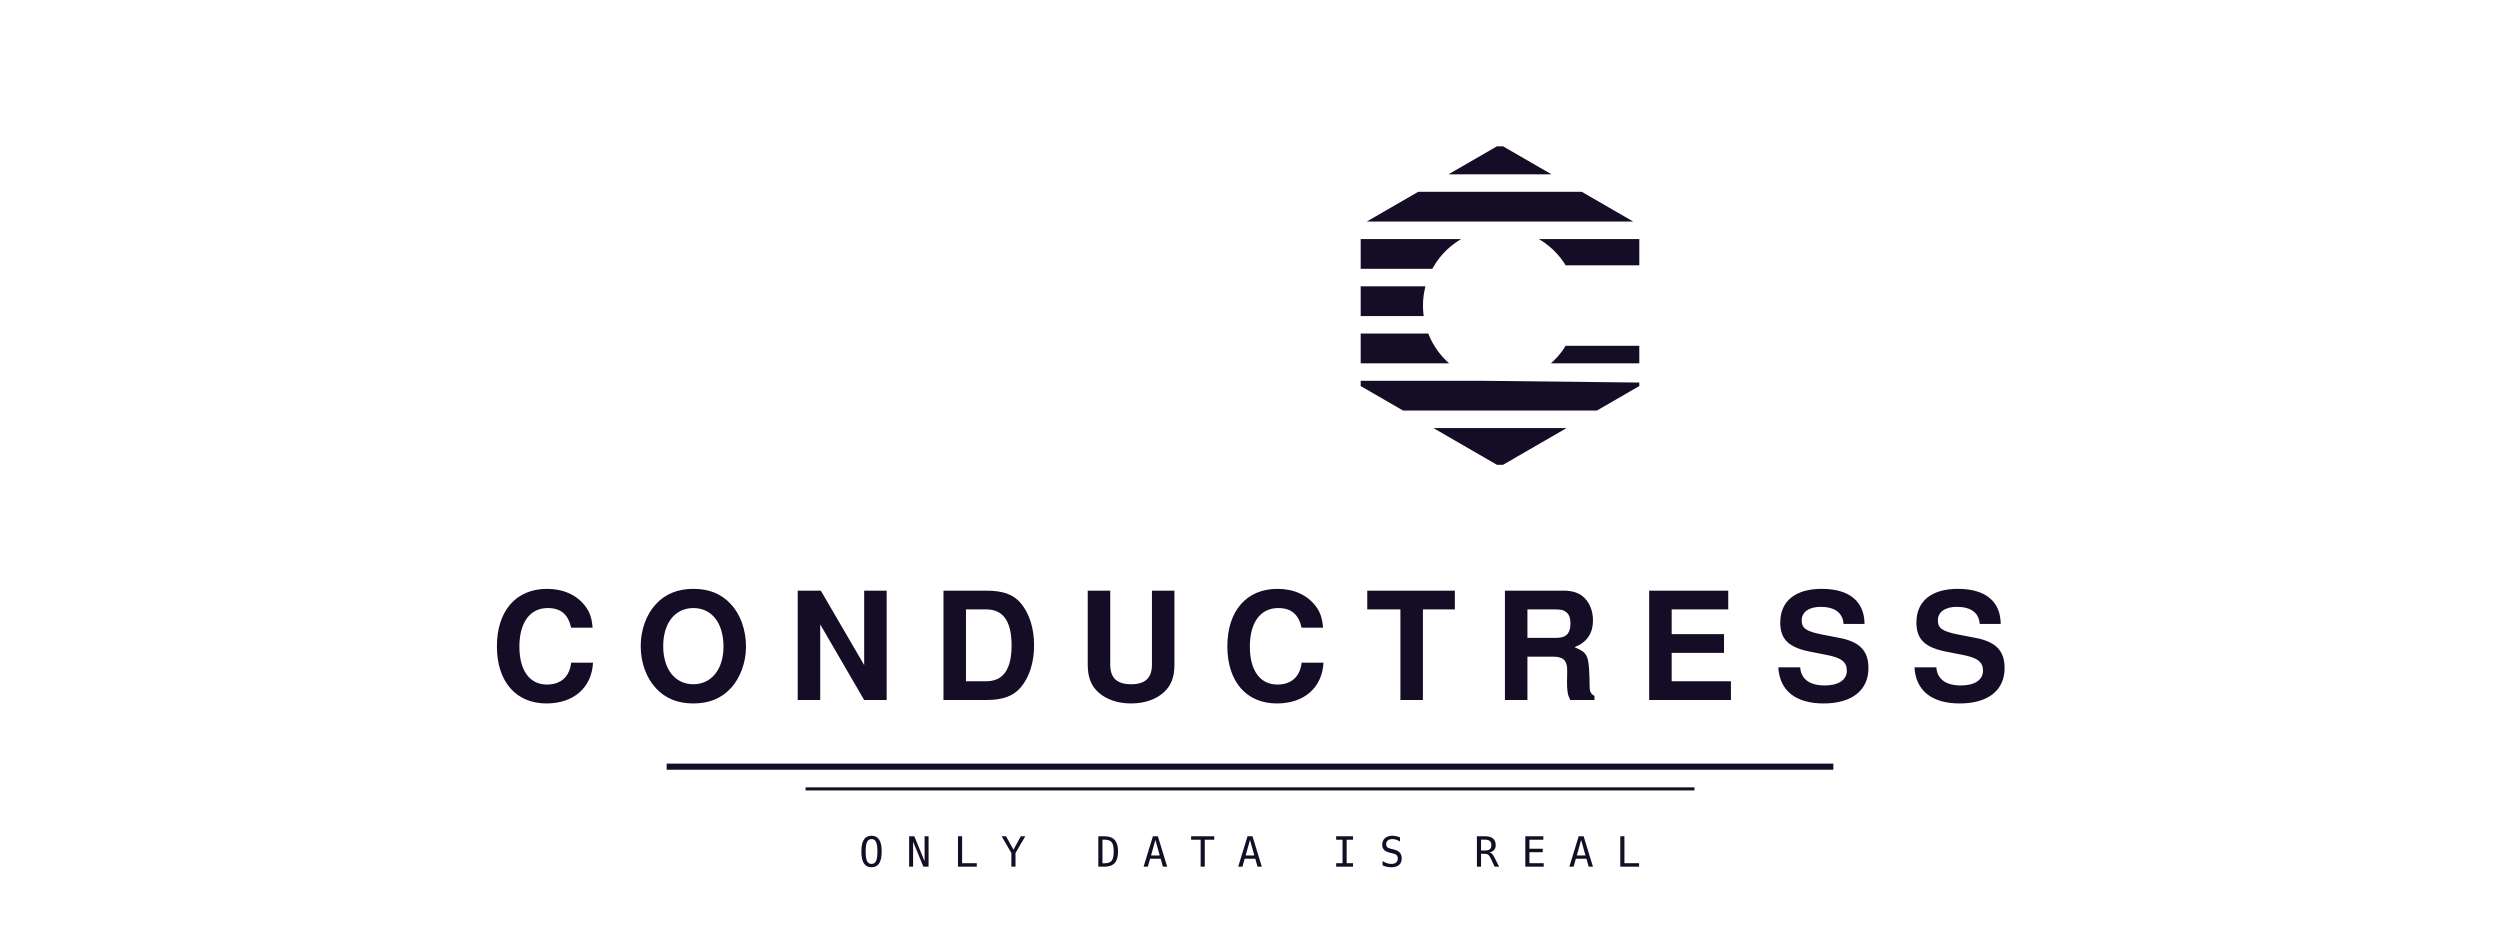
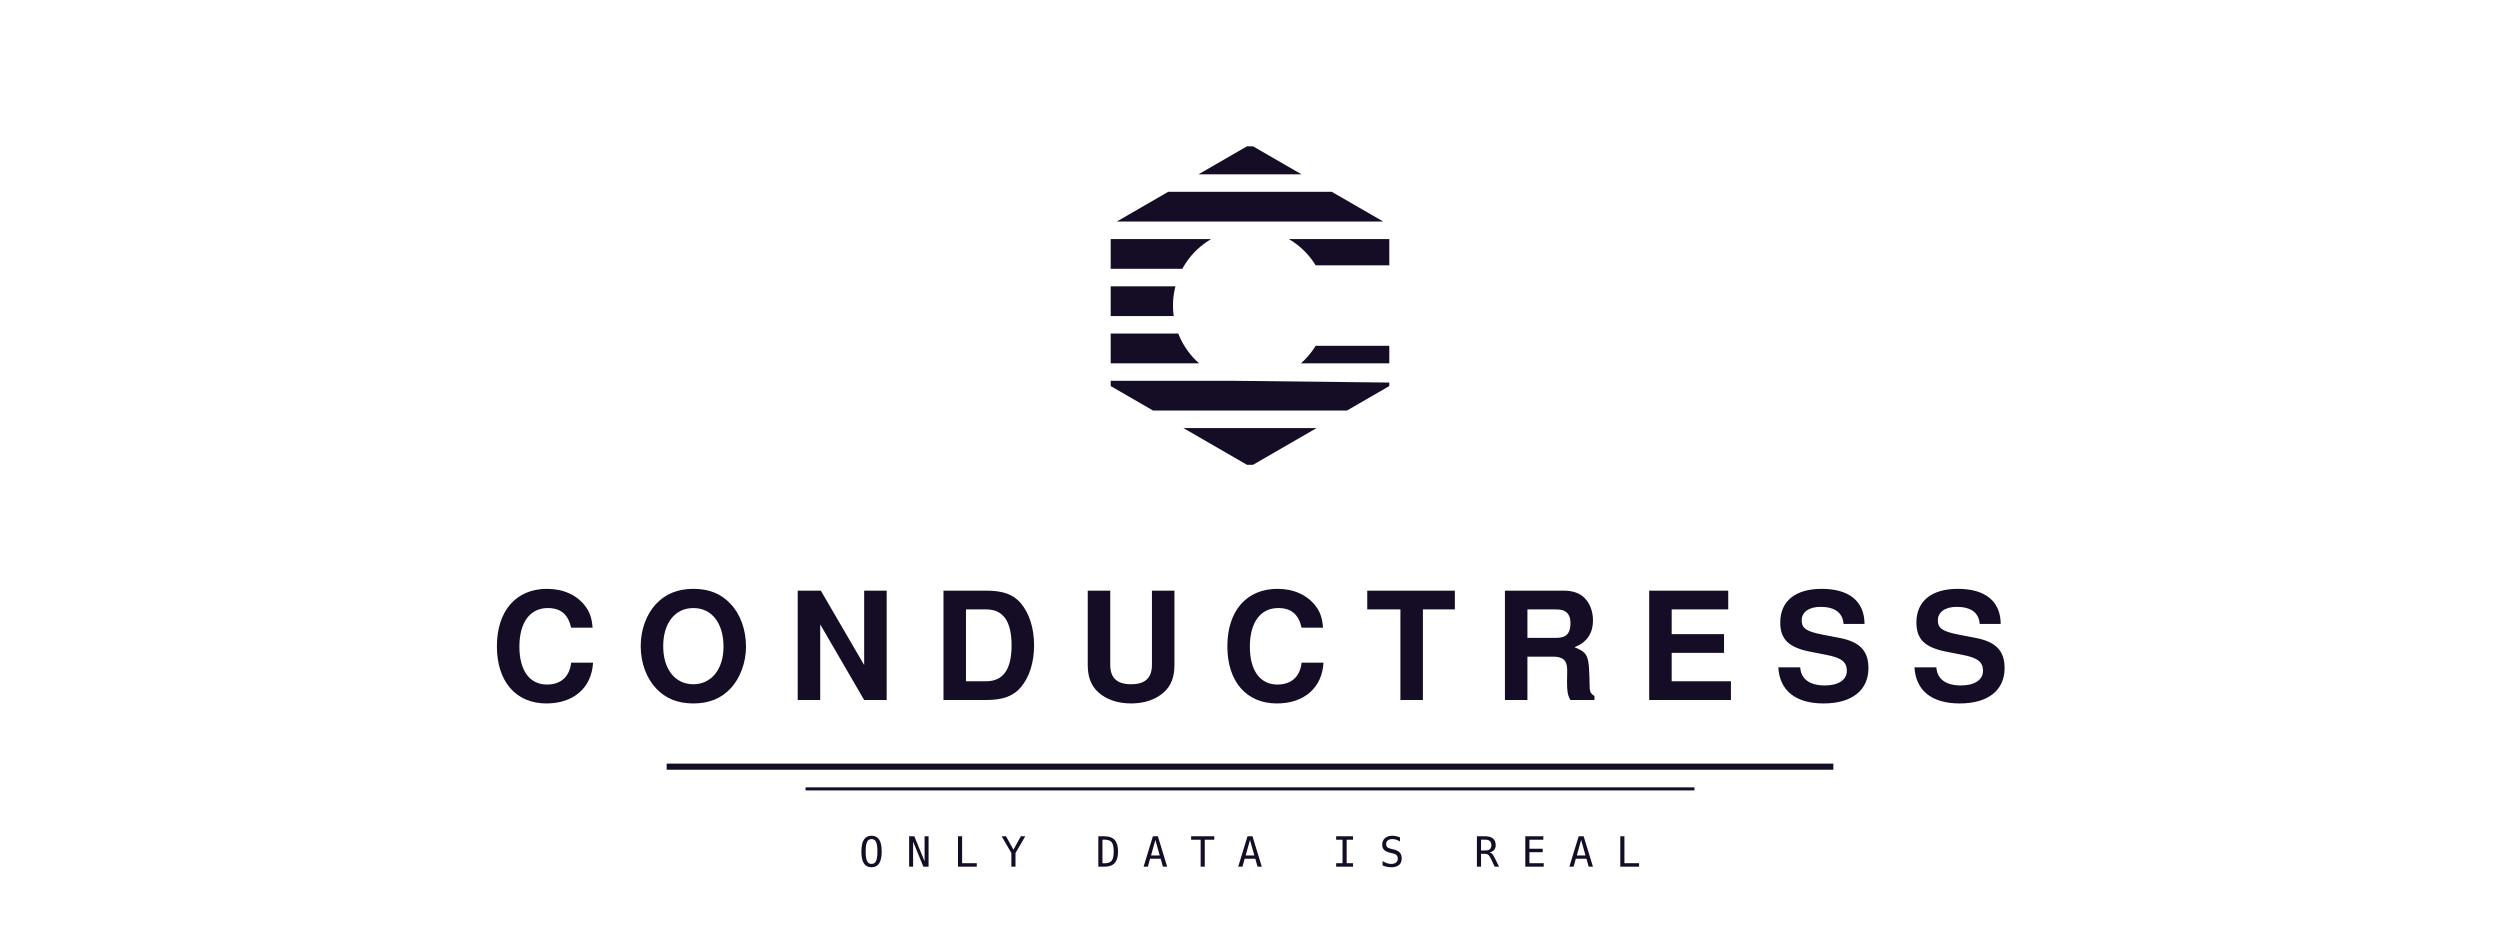
<svg xmlns="http://www.w3.org/2000/svg" viewBox="0 0 900 340" width="900" height="340" role="img" aria-label="Conductress">
  <g id="lead" fill="#150c26">
-     <path d="M538.90 52.67 L537.82 53.30 L536.72 53.93 L535.64 54.56 L534.54 55.19 L533.46 55.82 L532.36 56.45 L531.28 57.08 L530.18 57.71 L529.10 58.34 L528.00 58.97 L526.92 59.60 L525.83 60.23 L524.74 60.86 L523.65 61.49 L522.56 62.12 L521.47 62.75 L558.53 62.75 L557.44 62.12 L556.35 61.49 L555.26 60.86 L554.17 60.23 L553.08 59.60 L552.00 58.97 L550.90 58.34 L549.82 57.71 L548.72 57.08 L547.64 56.45 L546.54 55.82 L545.46 55.19 L544.36 54.56 L543.28 53.93 L542.18 53.30 L541.10 52.67 Z" />
-     <path d="M510.57 69.05 L509.47 69.68 L508.39 70.31 L507.29 70.94 L506.21 71.57 L505.11 72.20 L504.03 72.83 L502.93 73.46 L501.85 74.09 L500.75 74.72 L499.67 75.35 L498.57 75.98 L497.49 76.61 L496.39 77.24 L495.31 77.87 L494.21 78.50 L493.13 79.13 L492.03 79.76 L587.97 79.76 L586.87 79.13 L585.79 78.50 L584.69 77.87 L583.61 77.24 L582.51 76.61 L581.43 75.98 L580.33 75.35 L579.25 74.72 L578.15 74.09 L577.07 73.46 L575.97 72.83 L574.89 72.20 L573.79 71.57 L572.71 70.94 L571.61 70.31 L570.53 69.68 L569.43 69.05 Z" />
-     <path d="M553.97 86.06 L555.01 86.69 L555.94 87.32 L556.80 87.95 L557.59 88.58 L558.33 89.21 L559.03 89.84 L559.67 90.47 L560.27 91.10 L560.85 91.73 L561.38 92.36 L561.89 92.99 L562.37 93.62 L562.81 94.25 L563.23 94.88 L563.62 95.51 L590.15 95.51 L590.15 94.88 L590.15 94.25 L590.15 93.62 L590.15 92.99 L590.15 92.36 L590.15 91.73 L590.15 91.10 L590.15 90.47 L590.15 89.84 L590.15 89.21 L590.15 88.58 L590.15 87.95 L590.15 87.32 L590.15 86.69 L590.15 86.06 Z" />
-     <path d="M489.85 86.06 L489.85 86.69 L489.85 87.32 L489.85 87.95 L489.85 88.58 L489.85 89.21 L489.85 89.84 L489.85 90.47 L489.85 91.10 L489.85 91.73 L489.85 92.36 L489.85 92.99 L489.85 93.62 L489.85 94.25 L489.85 94.88 L489.85 95.51 L489.85 96.14 L489.85 96.77 L515.64 96.77 L516.00 96.14 L516.38 95.51 L516.77 94.88 L517.19 94.25 L517.63 93.62 L518.11 92.99 L518.62 92.36 L519.15 91.73 L519.73 91.10 L520.33 90.47 L520.97 89.84 L521.67 89.21 L522.41 88.58 L523.20 87.95 L524.06 87.32 L524.99 86.69 L526.03 86.06 Z" />
-     <path d="M489.85 103.07 L489.85 103.70 L489.85 104.33 L489.85 104.96 L489.85 105.59 L489.85 106.22 L489.85 106.85 L489.85 107.48 L489.85 108.11 L489.85 108.74 L489.85 109.37 L489.85 110.00 L489.85 110.63 L489.85 111.26 L489.85 111.89 L489.85 112.52 L489.85 113.15 L489.85 113.78 L512.54 113.78 L512.46 113.15 L512.39 112.52 L512.34 111.89 L512.31 111.26 L512.29 110.63 L512.28 110.00 L512.29 109.37 L512.31 108.74 L512.34 108.11 L512.39 107.48 L512.46 106.85 L512.54 106.22 L512.63 105.59 L512.75 104.96 L512.87 104.33 L513.01 103.70 L513.16 103.07 Z" />
-     <path d="M489.85 120.08 L489.85 120.71 L489.85 121.34 L489.85 121.97 L489.85 122.60 L489.85 123.23 L489.85 123.86 L489.85 124.49 L489.85 125.12 L489.85 125.75 L489.85 126.38 L489.85 127.01 L489.85 127.64 L489.85 128.27 L489.85 128.90 L489.85 129.53 L489.85 130.16 L489.85 130.79 L521.67 130.79 L520.97 130.16 L520.33 129.53 L519.73 128.90 L519.15 128.27 L518.62 127.64 L518.11 127.01 L517.63 126.38 L517.19 125.75 L516.77 125.12 L516.38 124.49 L516.00 123.86 L515.64 123.23 L515.30 122.60 L515.00 121.97 L514.71 121.34 L514.43 120.71 L514.18 120.08 Z" />
-     <path d="M563.62 124.49 L563.23 125.12 L562.81 125.75 L562.37 126.38 L561.89 127.01 L561.38 127.64 L560.85 128.27 L560.27 128.90 L559.67 129.53 L559.03 130.16 L558.33 130.79 L590.15 130.79 L590.15 130.16 L590.15 129.53 L590.15 128.90 L590.15 128.27 L590.15 127.64 L590.15 127.01 L590.15 126.38 L590.15 125.75 L590.15 125.12 L590.15 124.49 Z" />
-     <path d="M489.85 137.09 L489.85 137.72 L489.85 138.35 L489.85 138.98 L490.95 139.61 L492.03 140.24 L493.13 140.87 L494.21 141.50 L495.31 142.13 L496.39 142.76 L497.49 143.39 L498.57 144.02 L499.67 144.65 L500.75 145.28 L501.85 145.91 L502.93 146.54 L504.03 147.17 L505.11 147.80 L574.89 147.80 L575.97 147.17 L577.07 146.54 L578.15 145.91 L579.25 145.28 L580.33 144.65 L581.43 144.02 L582.51 143.39 L583.61 142.76 L584.69 142.13 L585.79 141.50 L586.87 140.87 L587.97 140.24 L589.05 139.61 L590.15 138.98 L590.15 138.35 L590.15 137.72 L534.13 137.09 Z" />
-     <path d="M516.02 154.10 L517.11 154.73 L518.20 155.36 L519.29 155.99 L520.38 156.62 L521.47 157.25 L522.56 157.88 L523.65 158.51 L524.74 159.14 L525.83 159.77 L526.92 160.40 L528.00 161.03 L529.10 161.66 L530.18 162.29 L531.28 162.92 L532.36 163.55 L533.46 164.18 L534.54 164.81 L535.64 165.44 L536.72 166.07 L537.82 166.70 L538.90 167.33 L541.10 167.33 L542.18 166.70 L543.28 166.07 L544.36 165.44 L545.46 164.81 L546.54 164.18 L547.64 163.55 L548.72 162.92 L549.82 162.29 L550.90 161.66 L552.00 161.03 L553.08 160.40 L554.17 159.77 L555.26 159.14 L556.35 158.51 L557.44 157.88 L558.53 157.25 L559.62 156.62 L560.71 155.99 L561.80 155.36 L562.89 154.73 L563.98 154.10 Z" />
+     <path d="M448.91 52.67 L447.82 53.30 L446.73 53.93 L445.64 54.56 L444.55 55.19 L443.46 55.82 L442.37 56.45 L441.28 57.08 L440.19 57.71 L439.10 58.34 L438.01 58.97 L436.92 59.60 L435.83 60.23 L434.74 60.86 L433.65 61.49 L432.56 62.12 L431.47 62.75 L468.53 62.75 L467.44 62.12 L466.35 61.49 L465.26 60.86 L464.17 60.23 L463.08 59.60 L461.99 58.97 L460.90 58.34 L459.81 57.71 L458.72 57.08 L457.63 56.45 L456.54 55.82 L455.45 55.19 L454.36 54.56 L453.27 53.93 L452.18 53.30 L451.09 52.67 Z" />
+     <path d="M420.57 69.05 L419.48 69.68 L418.38 70.31 L417.29 70.94 L416.20 71.57 L415.11 72.20 L414.02 72.83 L412.93 73.46 L411.84 74.09 L410.75 74.72 L409.66 75.35 L408.57 75.98 L407.48 76.61 L406.39 77.24 L405.30 77.87 L404.21 78.50 L403.12 79.13 L402.03 79.76 L497.97 79.76 L496.88 79.13 L495.79 78.50 L494.70 77.87 L493.61 77.24 L492.52 76.61 L491.43 75.98 L490.34 75.35 L489.25 74.72 L488.16 74.09 L487.07 73.46 L485.98 72.83 L484.89 72.20 L483.80 71.57 L482.71 70.94 L481.62 70.31 L480.52 69.68 L479.43 69.05 Z" />
+     <path d="M463.97 86.06 L465.00 86.69 L465.94 87.32 L466.80 87.95 L467.59 88.58 L468.34 89.21 L469.03 89.84 L469.67 90.47 L470.28 91.10 L470.85 91.73 L471.38 92.36 L471.89 92.99 L472.36 93.62 L472.81 94.25 L473.23 94.88 L473.63 95.51 L500.15 95.51 L500.15 94.88 L500.15 94.25 L500.15 93.62 L500.15 92.99 L500.15 92.36 L500.15 91.73 L500.15 91.10 L500.15 90.47 L500.15 89.84 L500.15 89.21 L500.15 88.58 L500.15 87.95 L500.15 87.32 L500.15 86.69 L500.15 86.06 Z" />
+     <path d="M399.85 86.06 L399.85 86.69 L399.85 87.32 L399.85 87.95 L399.85 88.58 L399.85 89.21 L399.85 89.84 L399.85 90.47 L399.85 91.10 L399.85 91.73 L399.85 92.36 L399.85 92.99 L399.85 93.62 L399.85 94.25 L399.85 94.88 L399.85 95.51 L399.85 96.14 L399.85 96.77 L425.64 96.77 L425.99 96.14 L426.37 95.51 L426.77 94.88 L427.19 94.25 L427.64 93.62 L428.11 92.99 L428.62 92.36 L429.15 91.73 L429.72 91.10 L430.33 90.47 L430.97 89.84 L431.66 89.21 L432.41 88.58 L433.20 87.95 L434.06 87.32 L435.00 86.69 L436.03 86.06 Z" />
+     <path d="M399.85 103.07 L399.85 103.70 L399.85 104.33 L399.85 104.96 L399.85 105.59 L399.85 106.22 L399.85 106.85 L399.85 107.48 L399.85 108.11 L399.85 108.74 L399.85 109.37 L399.85 110.00 L399.85 110.63 L399.85 111.26 L399.85 111.89 L399.85 112.52 L399.85 113.15 L399.85 113.78 L422.54 113.78 L422.46 113.15 L422.39 112.52 L422.34 111.89 L422.31 111.26 L422.29 110.63 L422.28 110.00 L422.29 109.37 L422.31 108.74 L422.34 108.11 L422.39 107.48 L422.46 106.85 L422.54 106.22 L422.63 105.59 L422.74 104.96 L422.87 104.33 L423.01 103.70 L423.16 103.07 Z" />
+     <path d="M399.85 120.08 L399.85 120.71 L399.85 121.34 L399.85 121.97 L399.85 122.60 L399.85 123.23 L399.85 123.86 L399.85 124.49 L399.85 125.12 L399.85 125.75 L399.85 126.38 L399.85 127.01 L399.85 127.64 L399.85 128.27 L399.85 128.90 L399.85 129.53 L399.85 130.16 L399.85 130.79 L431.66 130.79 L430.97 130.16 L430.33 129.53 L429.72 128.90 L429.15 128.27 L428.62 127.64 L428.11 127.01 L427.64 126.38 L427.19 125.75 L426.77 125.12 L426.37 124.49 L425.99 123.86 L425.64 123.23 L425.31 122.60 L425.00 121.97 L424.71 121.34 L424.43 120.71 L424.18 120.08 Z" />
+     <path d="M473.63 124.49 L473.23 125.12 L472.81 125.75 L472.36 126.38 L471.89 127.01 L471.38 127.64 L470.85 128.27 L470.28 128.90 L469.67 129.53 L469.03 130.16 L468.34 130.79 L500.15 130.79 L500.15 130.16 L500.15 129.53 L500.15 128.90 L500.15 128.27 L500.15 127.64 L500.15 127.01 L500.15 126.38 L500.15 125.75 L500.15 125.12 L500.15 124.49 Z" />
+     <path d="M399.85 137.09 L399.85 137.72 L399.85 138.35 L399.85 138.98 L400.94 139.61 L402.03 140.24 L403.12 140.87 L404.21 141.50 L405.30 142.13 L406.39 142.76 L407.48 143.39 L408.57 144.02 L409.66 144.65 L410.75 145.28 L411.84 145.91 L412.93 146.54 L414.02 147.17 L415.11 147.80 L484.89 147.80 L485.98 147.17 L487.07 146.54 L488.16 145.91 L489.25 145.28 L490.34 144.65 L491.43 144.02 L492.52 143.39 L493.61 142.76 L494.70 142.13 L495.79 141.50 L496.88 140.87 L497.97 140.24 L499.06 139.61 L500.15 138.98 L500.15 138.35 L500.15 137.72 L444.12 137.09 Z" />
+     <path d="M426.02 154.10 L427.11 154.73 L428.20 155.36 L429.29 155.99 L430.38 156.62 L431.47 157.25 L432.56 157.88 L433.65 158.51 L434.74 159.14 L435.83 159.77 L436.92 160.40 L438.01 161.03 L439.10 161.66 L440.19 162.29 L441.28 162.92 L442.37 163.55 L443.46 164.18 L444.55 164.81 L445.64 165.44 L446.73 166.07 L447.82 166.70 L448.91 167.33 L451.09 167.33 L452.18 166.70 L453.27 166.07 L454.36 165.44 L455.45 164.81 L456.54 164.18 L457.63 163.55 L458.72 162.92 L459.81 162.29 L460.90 161.66 L461.99 161.03 L463.08 160.40 L464.17 159.77 L465.26 159.14 L466.35 158.51 L467.44 157.88 L468.53 157.25 L469.62 156.62 L470.71 155.99 L471.80 155.36 L472.89 154.73 L473.98 154.10 Z" />
  </g>
  <g id="wordmark" fill="#150c26">
    <path d="M213.334 225.972C213.064 222.57 212.362 220.41 210.688 218.196C207.664 214.2 202.804 211.986 196.918 211.986C185.794 211.986 178.882 219.924 178.882 232.668C178.882 245.358 185.74 253.242 196.702 253.242C206.53 253.242 213.01 247.572 213.496 238.554H205.612C205.072 243.576 201.94 246.438 196.918 246.438C190.654 246.438 186.982 241.362 186.982 232.776C186.982 224.082 190.816 218.898 197.188 218.898C201.886 218.898 204.532 221.166 205.612 225.972Z M249.554 211.986C244.046 211.986 239.51 213.822 236.162 217.44C232.652 221.22 230.654 226.728 230.654 232.614C230.654 238.5 232.652 244.062 236.162 247.788C239.564 251.46 243.992 253.242 249.608 253.242C255.224 253.242 259.652 251.46 263.054 247.788C266.456 244.17 268.562 238.446 268.562 232.884C268.562 226.728 266.564 221.166 263.054 217.44C259.598 213.714 255.278 211.986 249.554 211.986ZM249.608 218.898C256.25 218.898 260.462 224.298 260.462 232.83C260.462 240.93 256.088 246.33 249.608 246.33C243.02 246.33 238.754 240.93 238.754 232.614C238.754 224.298 243.02 218.898 249.608 218.898Z M311.1 252.0H319.2V212.634H311.1V239.418L295.494 212.634H287.178V252.0H295.278V224.784Z M339.652 252.0H355.042C361.036 252.0 364.816 250.596 367.516 247.41C370.594 243.738 372.268 238.446 372.268 232.29C372.268 226.188 370.594 220.896 367.516 217.17C364.816 213.984 361.09 212.634 355.042 212.634H339.652ZM347.752 245.25V219.384H355.042C361.144 219.384 364.168 223.65 364.168 232.344C364.168 240.984 361.144 245.25 355.042 245.25Z M414.698 212.634V239.31C414.698 244.062 412.268 246.33 407.192 246.33C402.116 246.33 399.686 244.062 399.686 239.31V212.634H391.586V239.31C391.586 243.738 392.774 246.87 395.42 249.246C398.282 251.838 402.44 253.242 407.192 253.242C411.944 253.242 416.102 251.838 418.964 249.246C421.61 246.87 422.798 243.738 422.798 239.31V212.634Z M476.298 225.972C476.028 222.57 475.326 220.41 473.652 218.196C470.628 214.2 465.768 211.986 459.882 211.986C448.758 211.986 441.846 219.924 441.846 232.668C441.846 245.358 448.704 253.242 459.666 253.242C469.494 253.242 475.974 247.572 476.46 238.554H468.576C468.036 243.576 464.904 246.438 459.882 246.438C453.618 246.438 449.946 241.362 449.946 232.776C449.946 224.082 453.78 218.898 460.152 218.898C464.85 218.898 467.496 221.166 468.576 225.972Z M512.248 219.384H523.75V212.634H492.214V219.384H504.148V252.0H512.248Z M549.872 236.394H559.16C562.67 236.394 564.182 237.798 564.182 241.038V242.658C564.128 243.684 564.128 244.656 564.128 245.25C564.128 248.976 564.344 250.11 565.316 252.0H574.01V250.542C572.768 249.84 572.282 249.03 572.282 247.302C572.066 235.692 571.85 235.152 566.828 232.992C571.256 231.264 573.47 228.078 573.47 223.272C573.47 220.14 572.39 217.278 570.5 215.334C568.718 213.498 566.234 212.634 562.886 212.634H541.772V252.0H549.872ZM549.872 229.644V219.384H559.646C561.968 219.384 562.886 219.6 563.912 220.41C564.884 221.22 565.37 222.57 565.37 224.406C565.37 226.296 564.884 227.808 563.912 228.618C562.994 229.374 561.968 229.644 559.646 229.644Z M601.806 235.044H620.652V228.294H601.806V219.384H622.164V212.634H593.706V252.0H623.136V245.25H601.806Z M671.236 224.622C671.182 216.468 665.728 211.986 655.792 211.986C646.342 211.986 640.888 216.414 640.888 224.082C640.888 230.184 643.966 233.154 651.958 234.666L657.466 235.746C662.866 236.772 664.864 238.284 664.864 241.47C664.864 244.764 661.84 246.762 656.926 246.762C651.418 246.762 648.34 244.44 648.07 240.228H640.186C640.672 248.652 646.45 253.242 656.494 253.242C666.646 253.242 672.64 248.544 672.64 240.498C672.64 234.288 669.508 231.048 662.218 229.644L656.062 228.456C650.284 227.322 648.61 226.188 648.61 223.326C648.61 220.356 651.202 218.466 655.414 218.466C660.544 218.466 663.406 220.626 663.676 224.622Z M720.254 224.622C720.2 216.468 714.746 211.986 704.81 211.986C695.36 211.986 689.906 216.414 689.906 224.082C689.906 230.184 692.984 233.154 700.976 234.666L706.484 235.746C711.884 236.772 713.882 238.284 713.882 241.47C713.882 244.764 710.858 246.762 705.944 246.762C700.436 246.762 697.358 244.44 697.088 240.228H689.204C689.69 248.652 695.468 253.242 705.512 253.242C715.664 253.242 721.658 248.544 721.658 240.498C721.658 234.288 718.526 231.048 711.236 229.644L705.08 228.456C699.302 227.322 697.628 226.188 697.628 223.326C697.628 220.356 700.22 218.466 704.432 218.466C709.562 218.466 712.424 220.626 712.694 224.622Z" />
  </g>
  <g id="subtitle" fill="#150c26" stroke="#150c26">
    <line x1="240" y1="276" x2="660" y2="276" stroke-width="2.2" />
    <line x1="290" y1="284" x2="610" y2="284" stroke-width="1.1" />
    <path d="M315.867 306.543Q315.867 304.134 315.373 303.101Q314.878 302.068 313.75 302.068Q312.63 302.068 312.135 303.101Q311.641 304.134 311.641 306.543Q311.641 308.946 312.135 309.979Q312.63 311.011 313.75 311.011Q314.878 311.011 315.373 309.982Q315.867 308.953 315.867 306.543ZM317.412 306.543Q317.412 309.4 316.508 310.806Q315.603 312.212 313.75 312.212Q311.897 312.212 310.996 310.813Q310.095 309.415 310.095 306.543Q310.095 303.68 311.0 302.273Q311.905 300.867 313.75 300.867Q315.603 300.867 316.508 302.273Q317.412 303.68 317.412 306.543Z M327.287 301.065H329.162L332.854 310.066V301.065H334.282V312.0H332.407L328.716 302.999V312.0H327.287Z M344.875 301.065H346.362V310.755H351.642V312.0H344.875Z M360.602 301.065H362.177L364.843 305.892L367.501 301.065H369.091L365.582 307.093V312.0H364.095V307.093Z M397.586 310.784Q399.453 310.784 400.193 309.865Q400.933 308.946 400.933 306.543Q400.933 304.119 400.197 303.2Q399.461 302.281 397.586 302.281H396.883V310.784ZM397.615 301.065Q400.12 301.065 401.306 302.398Q402.493 303.731 402.493 306.543Q402.493 309.341 401.306 310.671Q400.12 312.0 397.615 312.0H395.396V301.065Z M415.935 302.369 414.375 307.964H417.495ZM415.041 301.065H416.836L420.183 312.0H418.652L417.846 309.151H414.016L413.225 312.0H411.694Z M428.798 301.065H437.14V302.31H433.72V312.0H432.233V302.31H428.798Z M449.996 302.369 448.436 307.964H451.556ZM449.103 301.065H450.897L454.244 312.0H452.714L451.908 309.151H448.077L447.286 312.0H445.756Z M481.018 301.065H487.09V302.31H484.798V310.755H487.09V312.0H481.018V310.755H483.311V302.31H481.018Z M503.989 301.438V302.94Q503.315 302.508 502.638 302.288Q501.96 302.068 501.272 302.068Q500.224 302.068 499.616 302.555Q499.009 303.042 499.009 303.87Q499.009 304.595 499.408 304.976Q499.807 305.357 500.898 305.613L501.675 305.789Q503.213 306.148 503.916 306.917Q504.619 307.686 504.619 309.012Q504.619 310.572 503.652 311.392Q502.685 312.212 500.84 312.212Q500.071 312.212 499.294 312.048Q498.518 311.883 497.734 311.553V309.979Q498.576 310.513 499.327 310.762Q500.078 311.011 500.84 311.011Q501.96 311.011 502.583 310.51Q503.205 310.008 503.205 309.107Q503.205 308.287 502.777 307.854Q502.348 307.422 501.286 307.188L500.495 307.005Q498.972 306.661 498.283 305.965Q497.595 305.269 497.595 304.097Q497.595 302.632 498.58 301.75Q499.565 300.867 501.198 300.867Q501.828 300.867 502.524 301.01Q503.22 301.153 503.989 301.438Z M536.205 306.836Q536.776 306.983 537.179 307.389Q537.582 307.796 538.182 309.012L539.669 312.0H538.08L536.776 309.239Q536.212 308.06 535.762 307.719Q535.311 307.378 534.586 307.378H533.173V312.0H531.686V301.065H534.733Q536.534 301.065 537.494 301.878Q538.453 302.691 538.453 304.229Q538.453 305.313 537.864 305.998Q537.274 306.683 536.205 306.836ZM533.173 302.281V306.163H534.791Q535.853 306.163 536.373 305.687Q536.893 305.21 536.893 304.229Q536.893 303.284 536.34 302.782Q535.787 302.281 534.733 302.281Z M549.112 301.065H555.601V302.31H550.592V305.547H555.382V306.792H550.592V310.755H555.74V312.0H549.112Z M569.212 302.369 567.652 307.964H570.772ZM568.318 301.065H570.113L573.46 312.0H571.929L571.123 309.151H567.293L566.502 312.0H564.971Z M583.305 301.065H584.792V310.755H590.073V312.0H583.305Z" stroke="none" />
  </g>
</svg>
